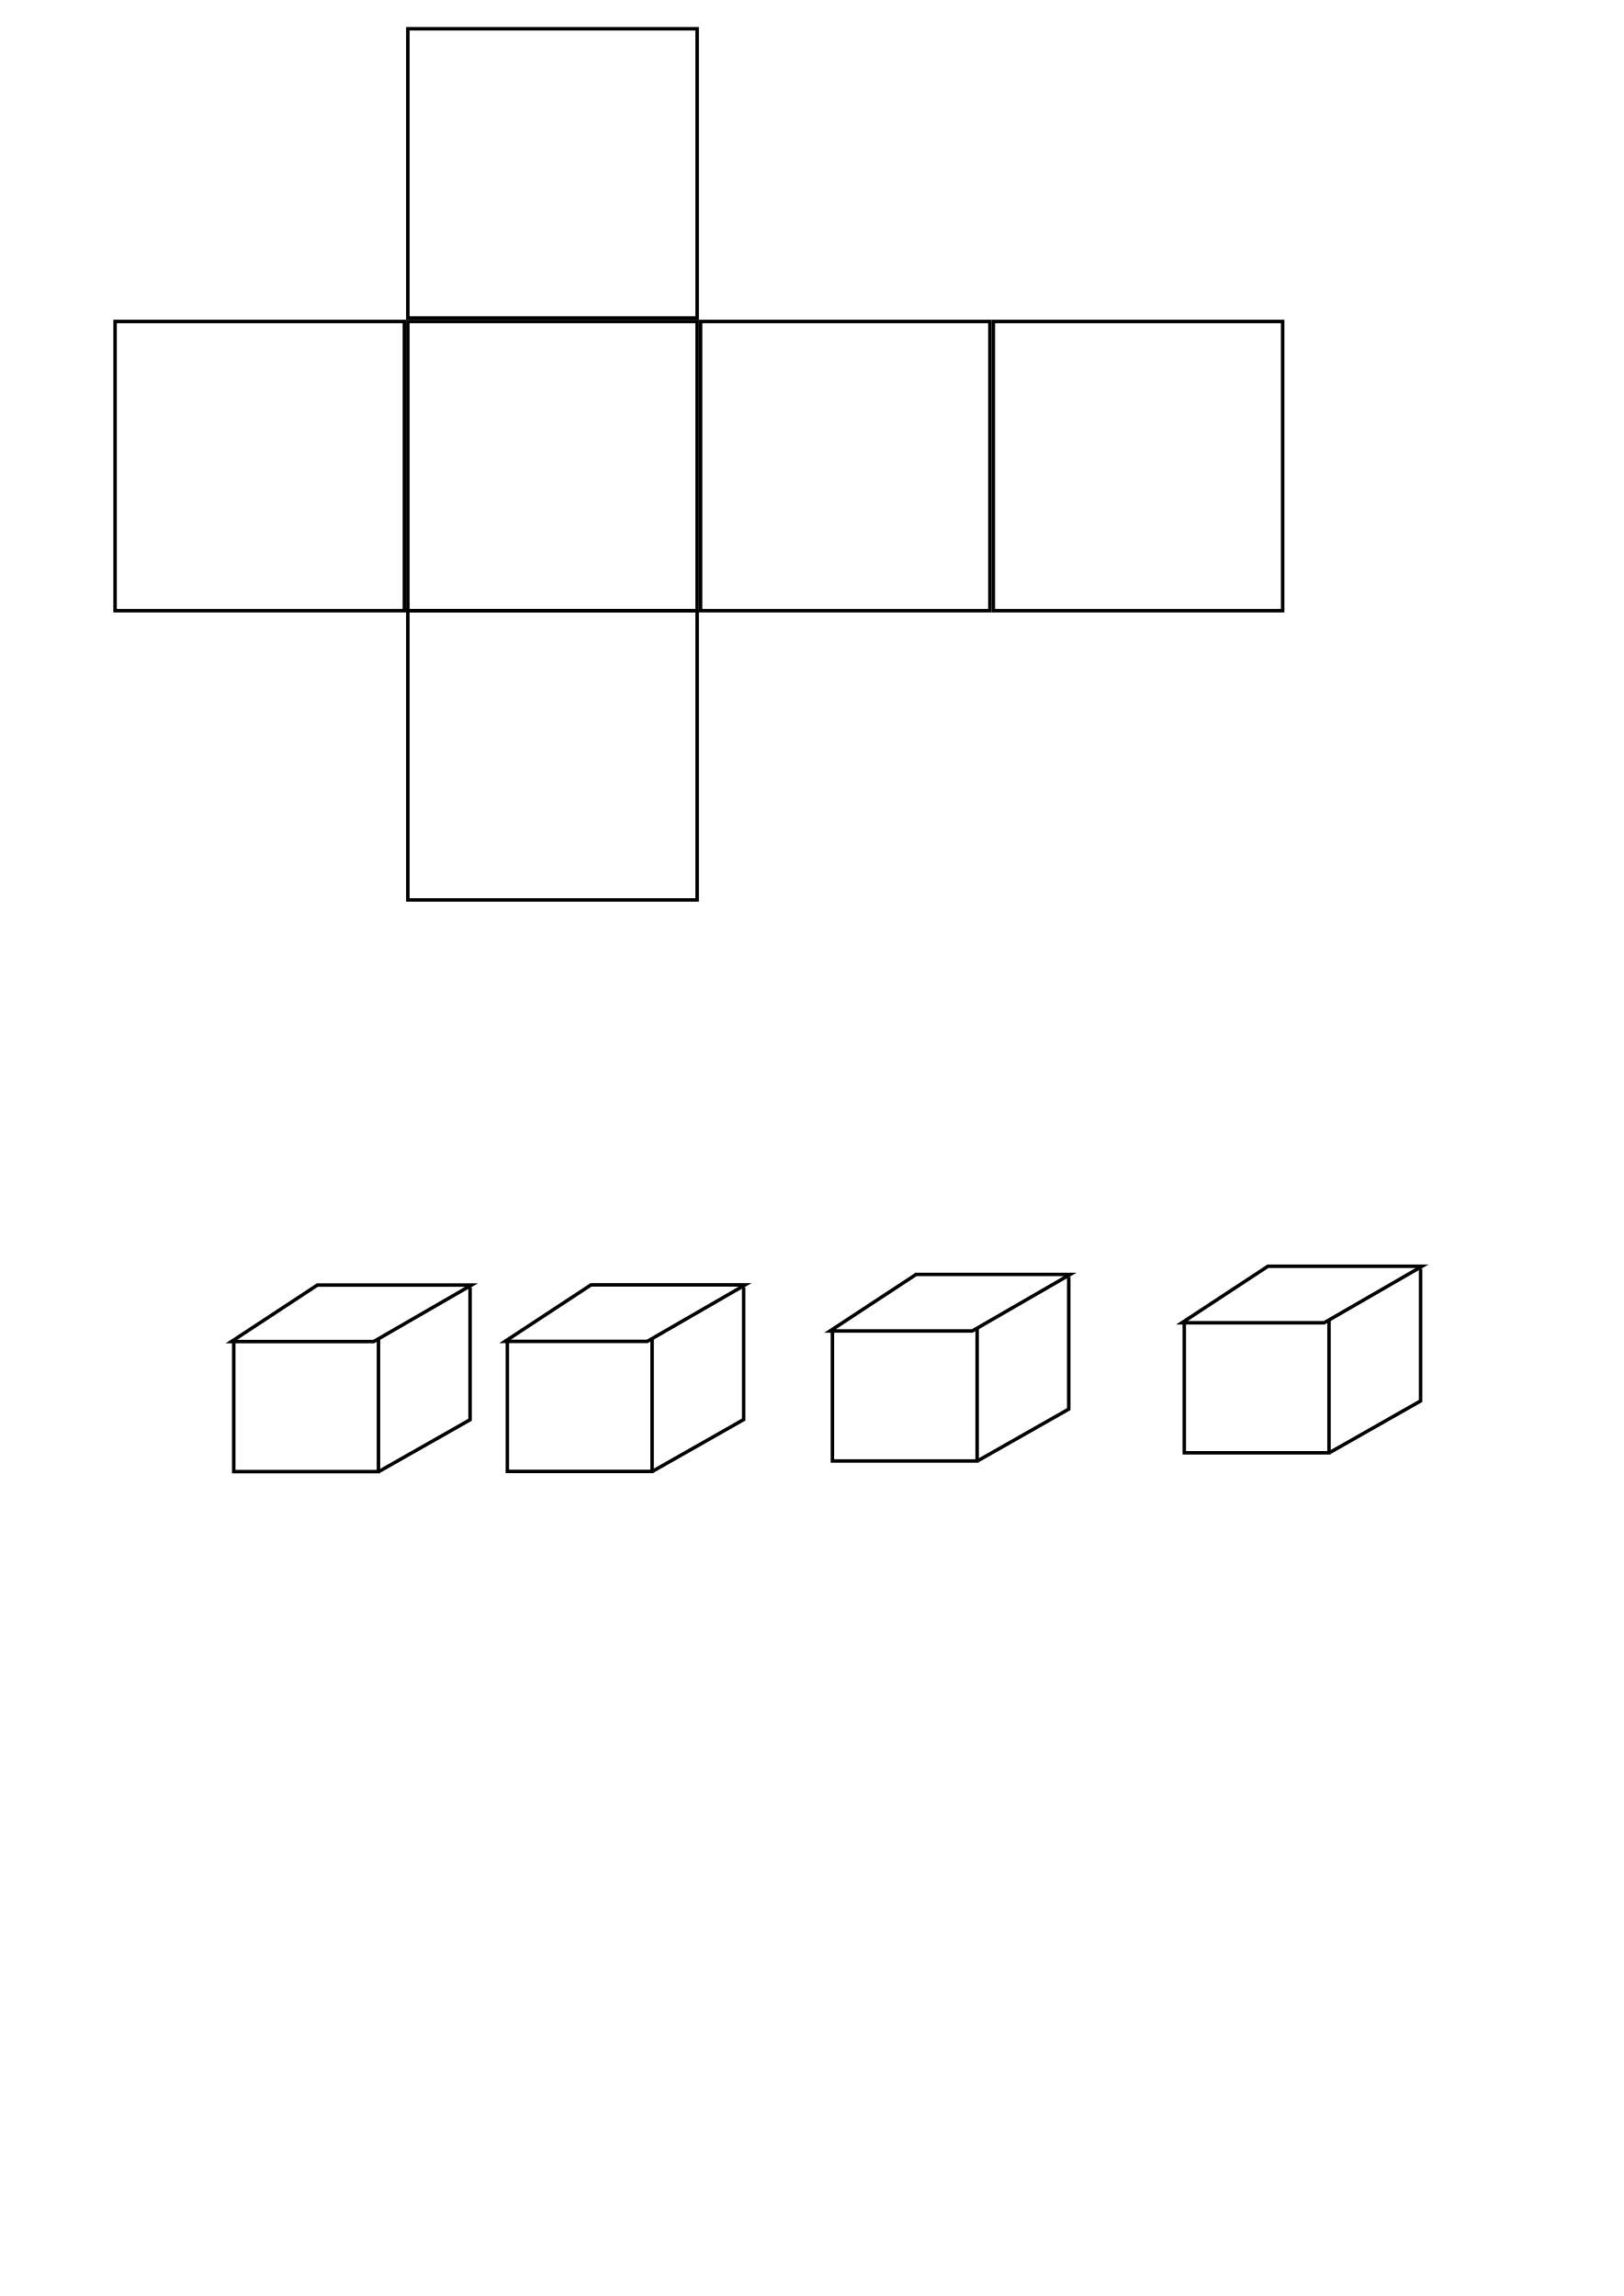
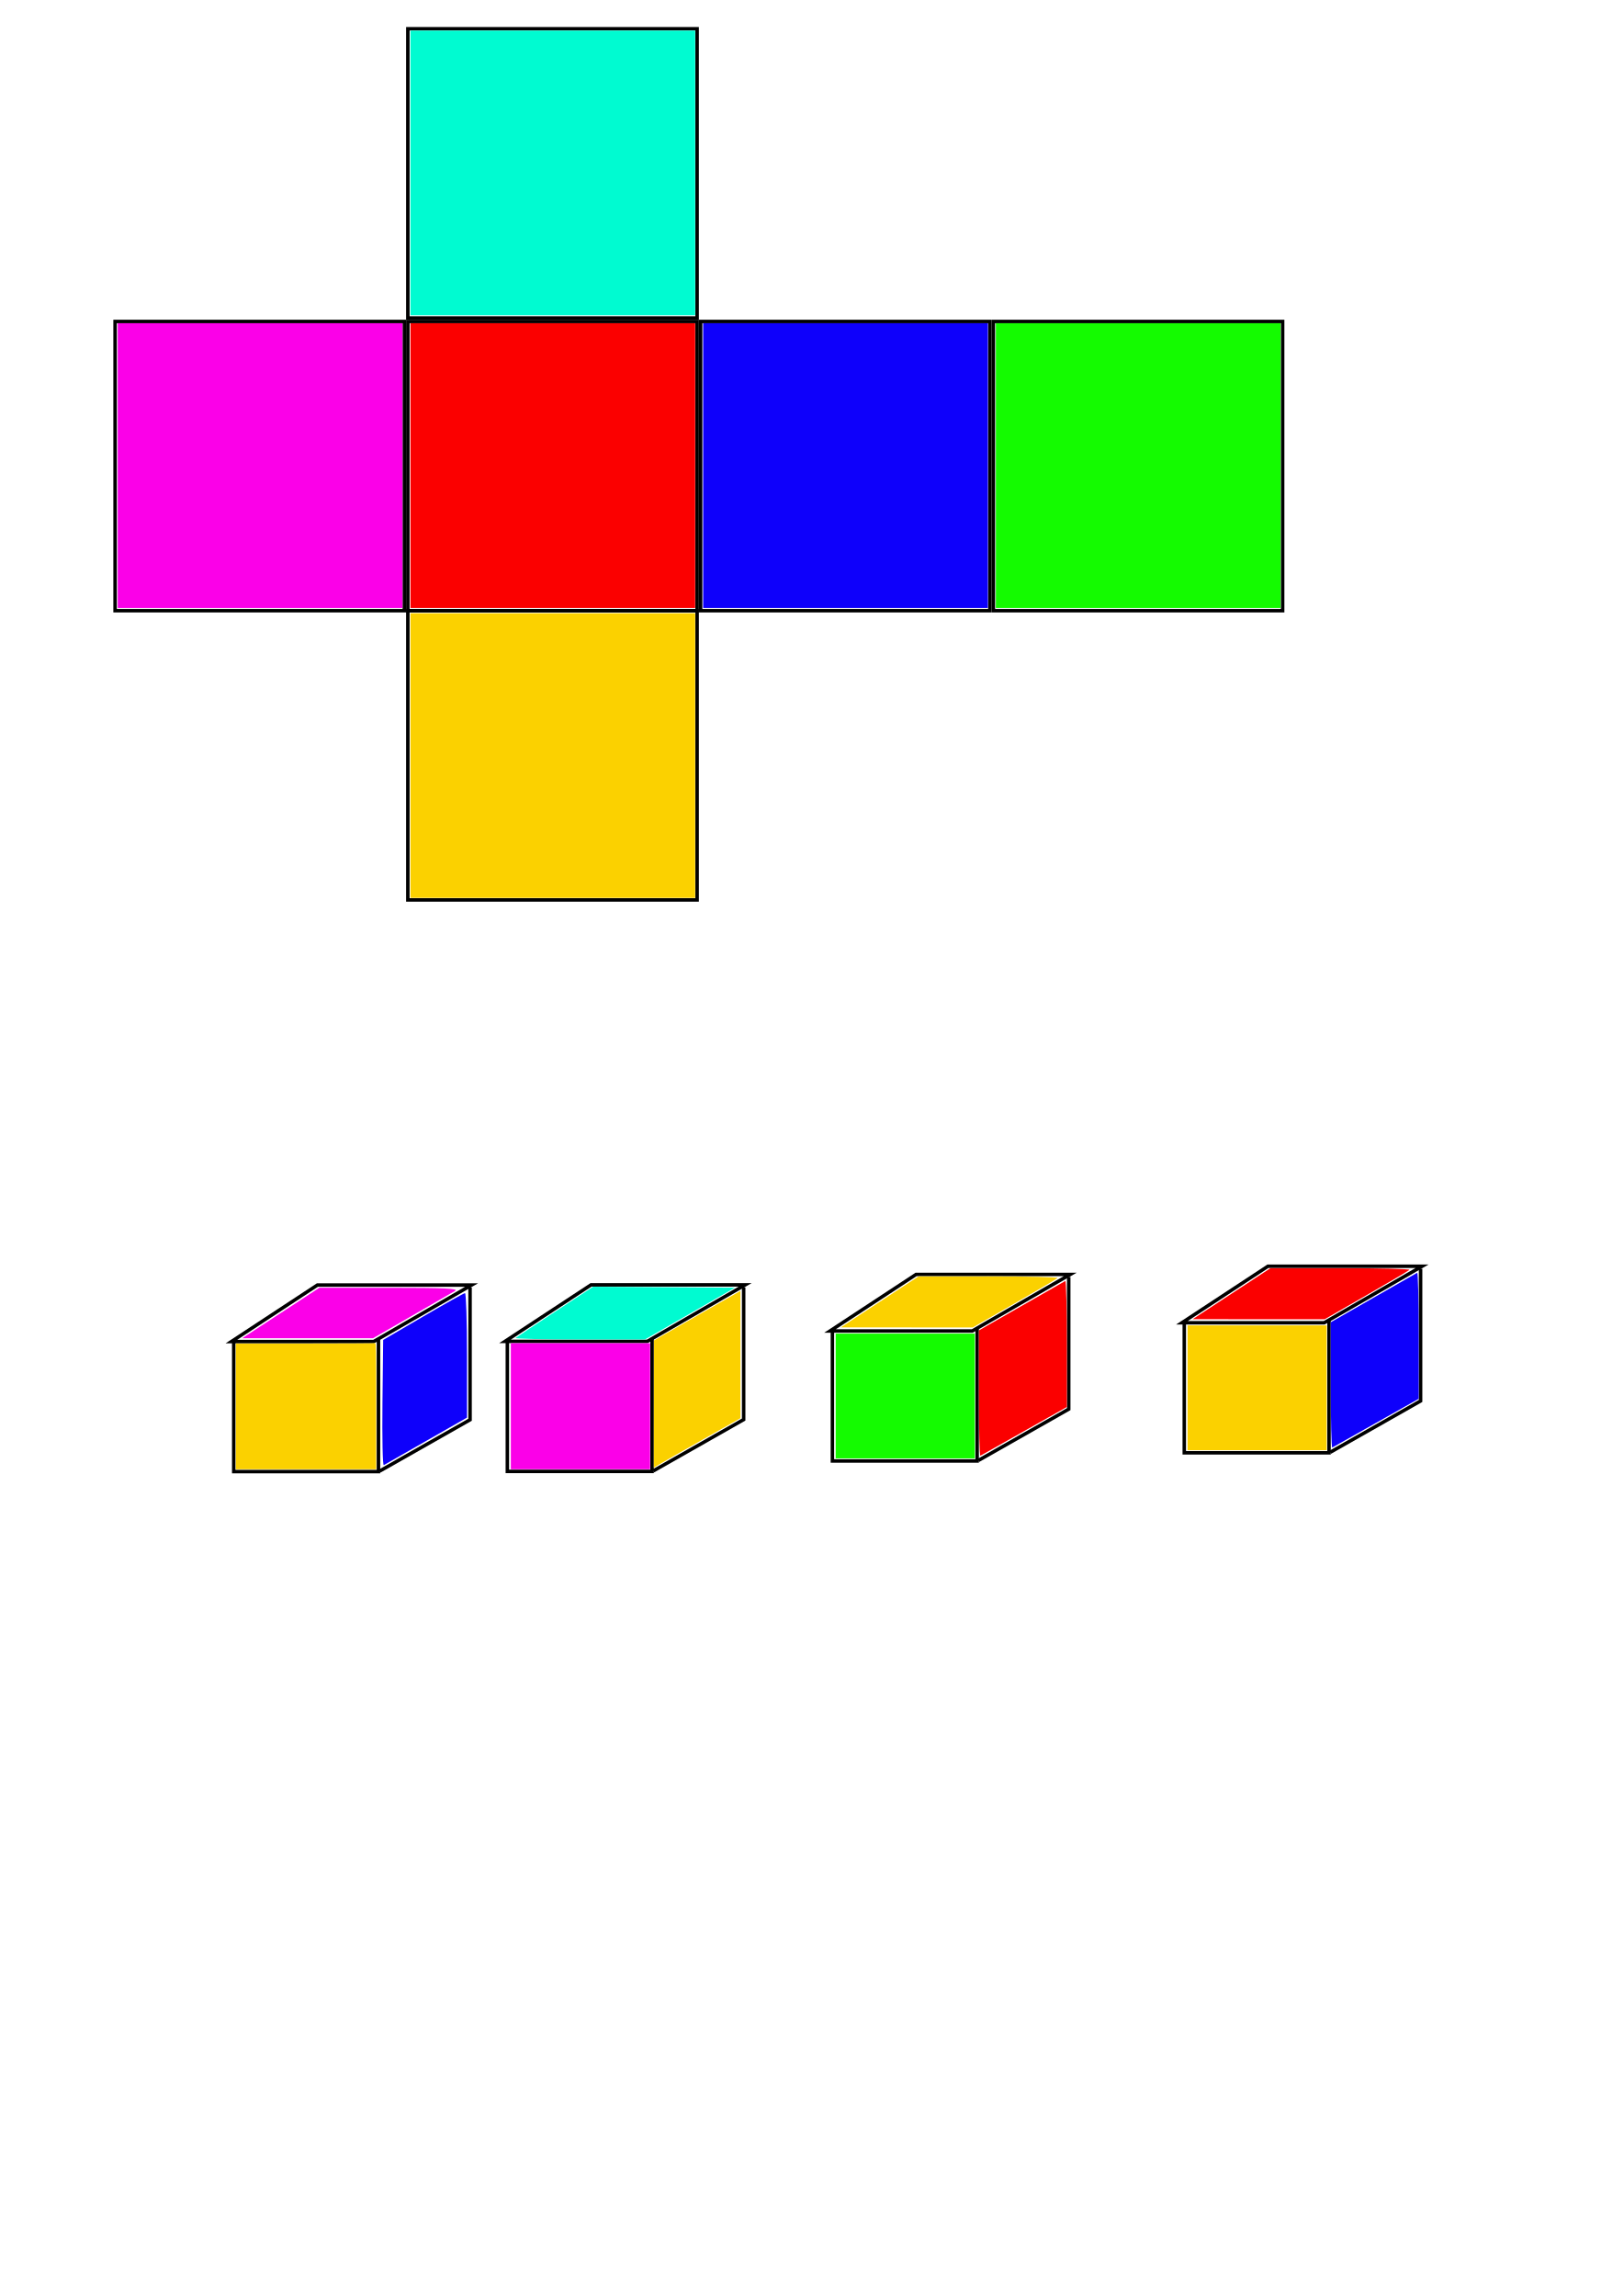
<svg xmlns="http://www.w3.org/2000/svg" width="210mm" height="297mm" viewBox="0 0 210 297" version="1.1" id="svg5">
  <defs id="defs2" />
  <g id="layer1">
    <g id="g1967-5-9-9-2" transform="translate(-2.557992,145.6362)">
      <path style="fill:none;fill-opacity:1;stroke:#000000;stroke-width:0.45" d="m 32.483,27.905 h 18.399 L 63.546,20.593 H 43.609 Z" id="path113-3-1-3-6" />
      <g id="g1961-5-2-6-1">
        <path style="fill:none;fill-opacity:1;stroke:#000000;stroke-width:0.45" d="M 32.789,27.748 V 44.723 H 51.507 V 27.475" id="path1711-6-7-0-8" />
      </g>
      <path style="fill:none;fill-opacity:1;stroke:#000000;stroke-width:0.45" d="M 63.353,20.918 V 38.016 L 51.667,44.653" id="path1715-2-0-6-7" />
    </g>
    <g id="g1967-5-9-9-2-9" transform="translate(32.82805,145.6123)">
      <path style="fill:none;fill-opacity:1;stroke:#000000;stroke-width:0.45" d="m 32.483,27.905 h 18.399 L 63.546,20.593 H 43.609 Z" id="path113-3-1-3-6-2" />
      <g id="g1961-5-2-6-1-0">
        <path style="fill:none;fill-opacity:1;stroke:#000000;stroke-width:0.45" d="M 32.789,27.748 V 44.723 H 51.507 V 27.475" id="path1711-6-7-0-8-2" />
      </g>
      <path style="fill:none;fill-opacity:1;stroke:#000000;stroke-width:0.45" d="M 63.353,20.918 V 38.016 L 51.667,44.653" id="path1715-2-0-6-7-3" />
    </g>
    <g id="g1967-5-9-9-2-9-7" transform="translate(74.86987,144.2624)">
      <path style="fill:none;fill-opacity:1;stroke:#000000;stroke-width:0.45" d="m 32.483,27.905 h 18.399 L 63.546,20.593 H 43.609 Z" id="path113-3-1-3-6-2-5" />
      <g id="g1961-5-2-6-1-0-9">
        <path style="fill:none;fill-opacity:1;stroke:#000000;stroke-width:0.45" d="M 32.789,27.748 V 44.723 H 51.507 V 27.475" id="path1711-6-7-0-8-2-2" />
      </g>
      <path style="fill:none;fill-opacity:1;stroke:#000000;stroke-width:0.45" d="M 63.353,20.918 V 38.016 L 51.667,44.653" id="path1715-2-0-6-7-3-2" />
    </g>
    <g id="g1967-5-9-9-2-9-7-8" transform="translate(120.3783,143.2041)">
      <path style="fill:none;fill-opacity:1;stroke:#000000;stroke-width:0.45" d="m 32.483,27.905 h 18.399 L 63.546,20.593 H 43.609 Z" id="path113-3-1-3-6-2-5-9" />
      <g id="g1961-5-2-6-1-0-9-7">
        <path style="fill:none;fill-opacity:1;stroke:#000000;stroke-width:0.45" d="M 32.789,27.748 V 44.723 H 51.507 V 27.475" id="path1711-6-7-0-8-2-2-3" />
      </g>
      <path style="fill:none;fill-opacity:1;stroke:#000000;stroke-width:0.45" d="M 63.353,20.918 V 38.016 L 51.667,44.653" id="path1715-2-0-6-7-3-2-6" />
    </g>
    <rect style="fill:none;stroke:#000000;stroke-width:0.45" id="rect2795" width="37.414" height="37.414" x="14.884" y="41.584" />
    <rect style="fill:none;stroke:#000000;stroke-width:0.45" id="rect2795-1" width="37.414" height="37.414" x="52.748" y="41.584" />
    <rect style="fill:none;stroke:#000000;stroke-width:0.45" id="rect2795-1-9" width="37.414" height="37.414" x="90.611" y="41.584" />
    <rect style="fill:none;stroke:#000000;stroke-width:0.45" id="rect2795-1-9-4" width="37.414" height="37.414" x="128.475" y="41.584" />
    <rect style="fill:none;stroke:#000000;stroke-width:0.45" id="rect2795-1-9-4-7" width="37.414" height="37.414" x="52.748" y="3.721" />
    <rect style="fill:none;stroke:#000000;stroke-width:0.45" id="rect2795-1-9-4-7-8" width="37.414" height="37.414" x="52.748" y="78.998" />
+     <path style="fill:#fb0000;stroke-width:0.65;fill-opacity:1" d="m 200.636,227.626 v -69.588 h 69.588 69.588 v 69.588 69.588 h -69.588 -69.588 z" id="path3540" transform="scale(0.2645833)" />
+     <path style="fill:#0e00fb;fill-opacity:1;stroke-width:0.65" d="m 343.715,227.626 v -69.588 h 69.588 69.588 v 69.588 69.588 h -69.588 -69.588 z" id="path3956" transform="scale(0.2645833)" />
+     <path style="fill:#14fb00;fill-opacity:1;stroke-width:0.65" d="m 486.794,227.626 v -69.588 h 69.588 69.588 v 69.588 69.588 h -69.588 -69.588 z" id="path4096" transform="scale(0.2645833)" />
+     <path style="fill:#fb00e8;fill-opacity:1;stroke-width:0.65" d="m 57.557,227.626 v -69.588 h 69.588 69.588 v 69.588 69.588 H 127.145 57.557 Z" id="path4167" transform="scale(0.2645833)" />
+     <path style="fill:#00fbd1;fill-opacity:1;stroke-width:0.65" d="M 200.636,84.547 V 14.958 h 69.588 69.588 v 69.588 69.588 h -69.588 -69.588 z" id="path4376" transform="scale(0.2645833)" />
+     <path style="fill:#fbd100;fill-opacity:1;stroke-width:0.65" d="m 200.636,369.404 v -69.588 h 69.588 69.588 v 69.588 69.588 h -69.588 -69.588 z" id="path4447" transform="scale(0.2645833)" />
+     <path style="fill:#fbd100;fill-opacity:1;stroke-width:0.325" d="m 115.276,687.592 v -30.729 h 33.792 c 18.586,0 34.024,-0.089 34.306,-0.197 0.467,-0.179 0.514,2.662 0.514,30.729 v 30.927 h -34.306 -34.306 z" id="path4656" transform="scale(0.2645833)" />
+     <path style="fill:#0e00fb;fill-opacity:1;stroke-width:1.301" d="m 186.954,685.985 0.349,-30.894 19.511,-11.408 c 10.731,-6.274 19.95,-11.436 20.486,-11.471 0.537,-0.035 0.976,13.644 0.976,30.398 v 30.461 l -19.836,11.328 c -10.91,6.23 -20.286,11.587 -20.835,11.903 -0.55,0.317 -0.842,-13.326 -0.65,-30.318 z" id="path5762" transform="scale(0.2645833)" />
+     <path style="fill:#fb00e8;fill-opacity:1;stroke-width:1.301" d="m 137.247,641.936 18.839,-12.326 34.469,0.008 c 26.724,0.006 33.884,0.346 31.868,1.513 -1.431,0.827 -11.034,6.37 -21.34,12.317 L 182.345,654.261 H 150.376 118.408 Z" id="path5971" transform="scale(0.2645833)" />
+     <path style="fill:#fb00e8;fill-opacity:1;stroke-width:0.92" d="m 249.711,687.511 v -30.812 h 34.031 34.031 v 30.812 30.812 H 283.742 249.711 Z" id="path6119" transform="scale(0.2645833)" />
+     <path style="fill:#00fbd1;fill-opacity:1;stroke-width:0.92" d="m 252.057,654.117 c 0.481,-0.408 9.197,-6.208 19.369,-12.888 l 18.495,-12.145 34.652,0.241 34.652,0.241 -21.97,12.647 -21.97,12.647 h -32.051 c -17.628,0 -31.658,-0.334 -31.178,-0.742 z" id="path6121" transform="scale(0.2645833)" />
+     <path style="fill:#fbd100;fill-opacity:1;stroke-width:0.92" d="m 319.646,686.436 0.034,-31.116 21.12,-12.098 21.12,-12.098 v 31.131 31.131 l -18.165,10.271 c -9.991,5.649 -19.51,11.086 -21.154,12.083 l -2.989,1.813 z" id="path6261" transform="scale(0.2645833)" />
+     <path style="fill:#0e00fb;fill-opacity:1" d="m 650.5,677.283 v -30.835 l 20.75,-11.891 c 11.412,-6.54 21.087,-12.067 21.5,-12.283 0.412,-0.216 0.75,13.555 0.75,30.603 v 30.995 l -20.75,11.709 c -11.412,6.44 -21.087,11.895 -21.5,12.123 -0.412,0.227 -0.75,-13.462 -0.75,-30.421 z" id="path6461" transform="scale(0.2645833)" />
+     <path style="fill:#fbd100;fill-opacity:1" d="M 580.5,678.5 V 648 h 34 34 v 30.5 30.5 h -34 -34 z" id="path6877" transform="scale(0.2645833)" />
+     <path style="fill:#fb0000;fill-opacity:1" d="m 602,632.495 19,-12.464 34.45,-0.015 c 18.954,-0.008 34.023,0.367 33.5,0.834 -0.522,0.467 -10.062,6.092 -21.2,12.5 L 647.5,645 615.25,644.979 583,644.959 Z" id="path6948" transform="scale(0.2645833)" />
+     <path style="fill:#fb0000;fill-opacity:1" d="m 478.5,681.283 v -30.835 l 20.75,-11.891 c 11.412,-6.54 21.087,-12.067 21.5,-12.283 0.412,-0.216 0.75,13.555 0.75,30.603 v 30.995 l -20.75,11.709 c -11.412,6.44 -21.087,11.895 -21.5,12.123 -0.412,0.227 -0.75,-13.462 -0.75,-30.421 z" id="path6950" transform="scale(0.2645833)" />
+     <path style="fill:#14fb00;fill-opacity:1" d="M 408.5,682.5 V 652 h 34 34 v 30.5 30.5 h -34 -34 z" id="path6952" transform="scale(0.2645833)" />
+     <path style="fill:#fbd100;fill-opacity:1" d="m 430,636.495 19,-12.464 34.45,-0.015 c 18.954,-0.008 34.023,0.367 33.5,0.834 -0.522,0.467 -10.062,6.092 -21.2,12.5 L 475.5,649 443.25,648.979 411,648.959 Z" id="path7161" transform="scale(0.2645833)" />
  </g>
</svg>
